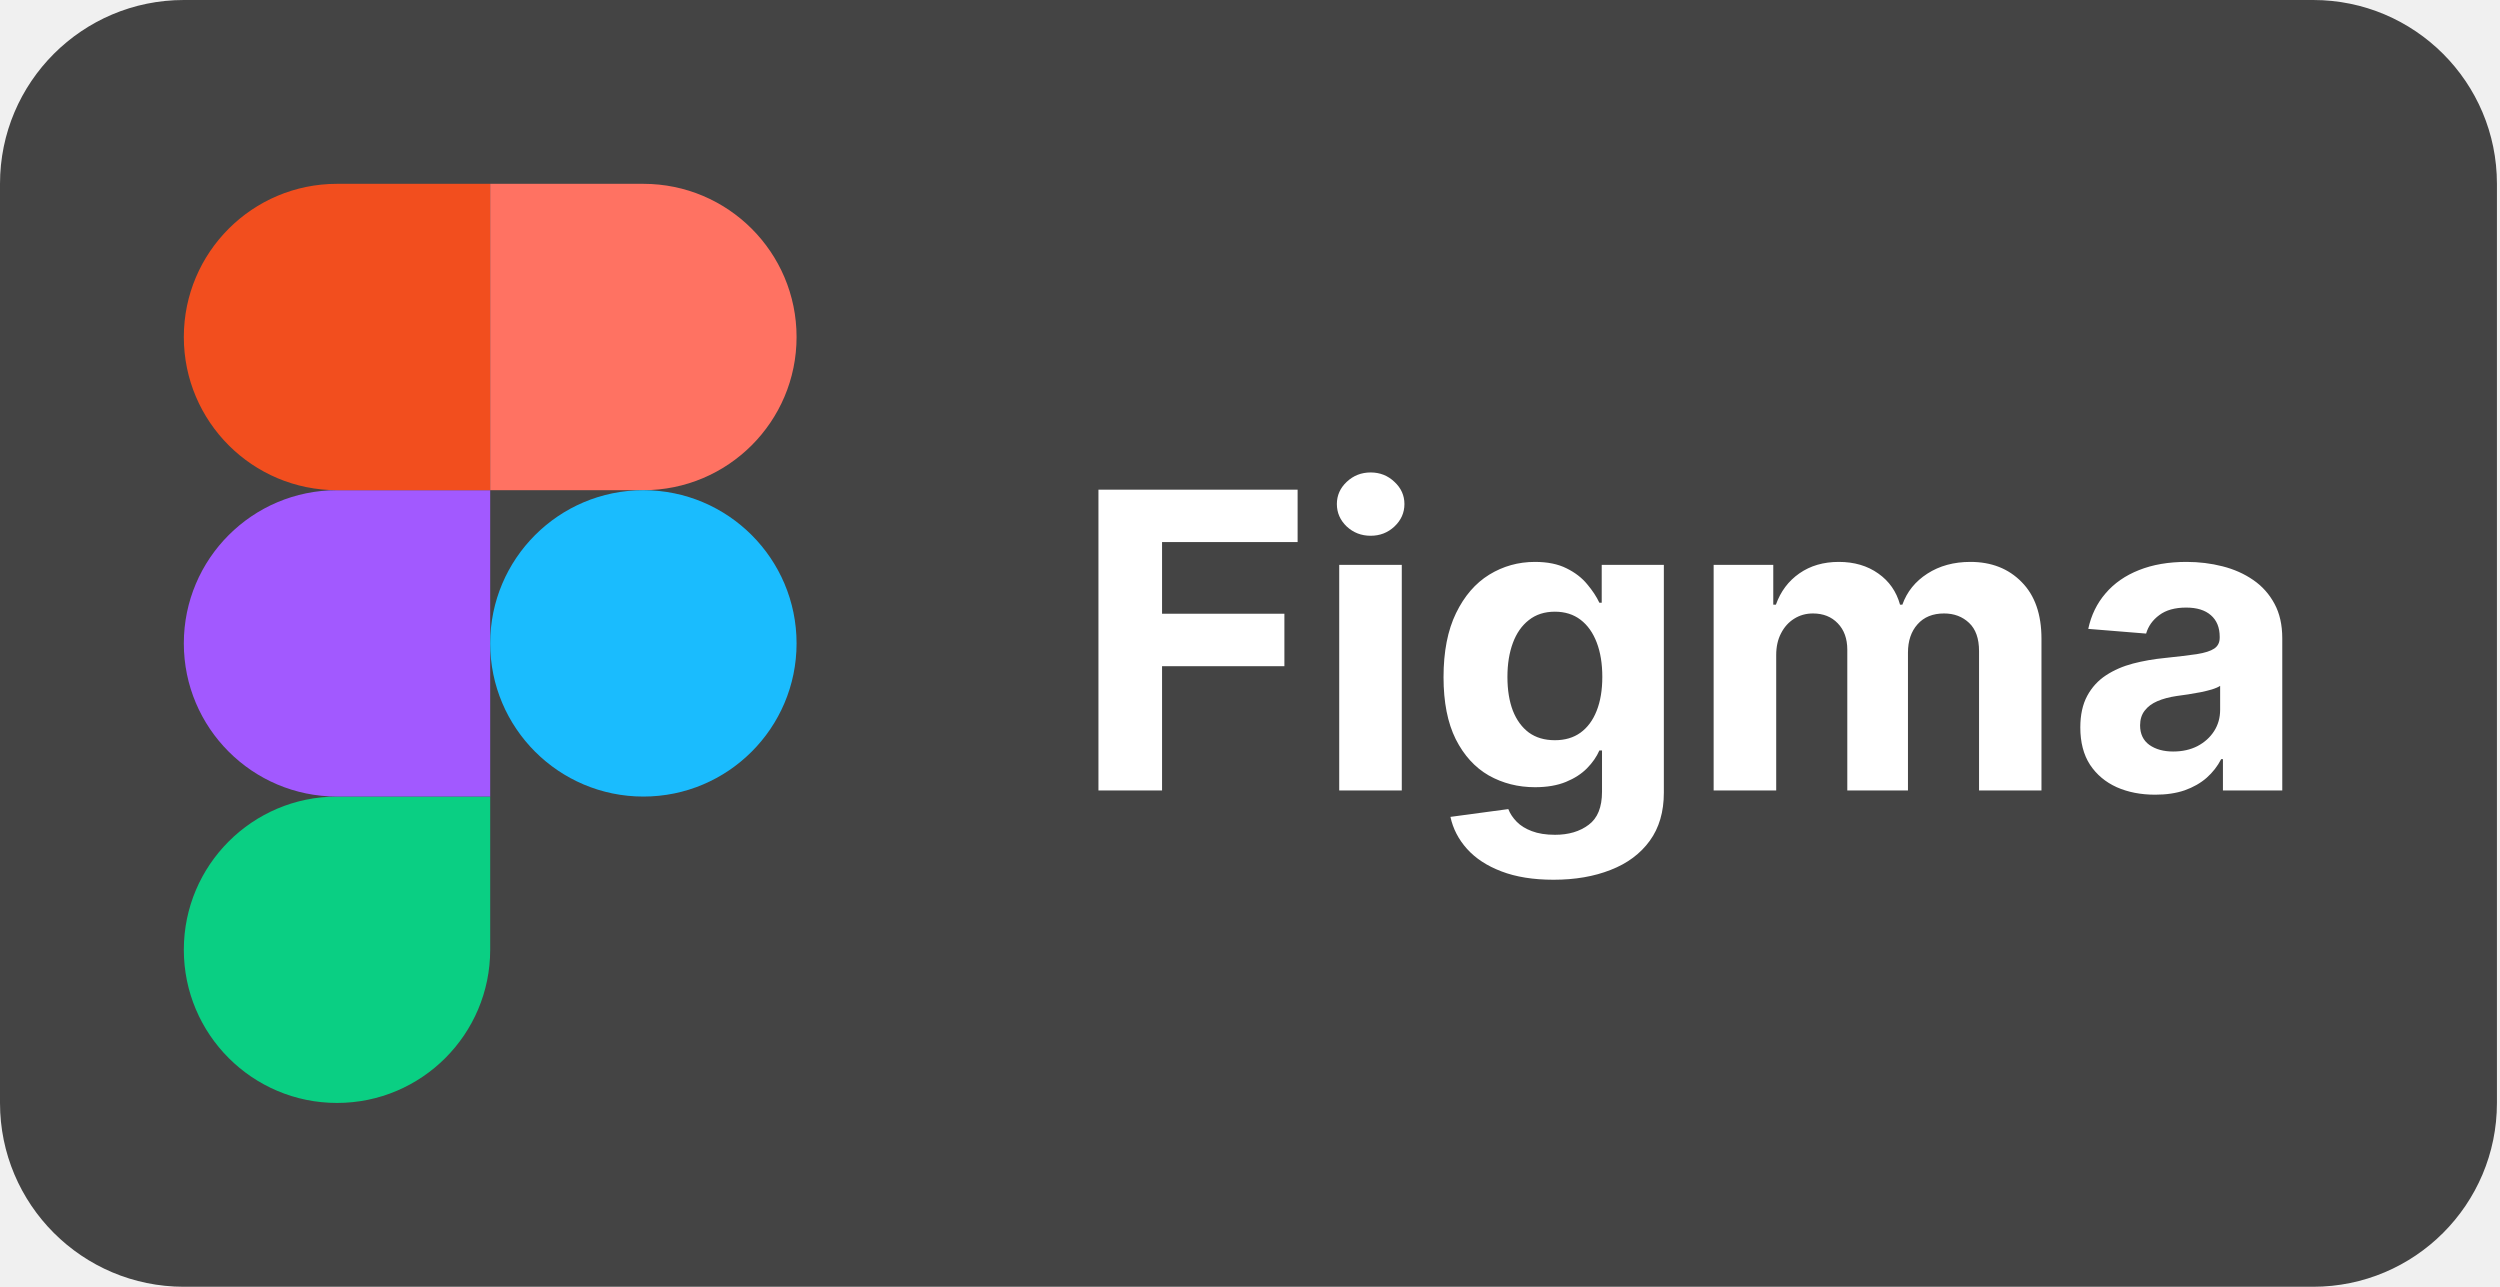
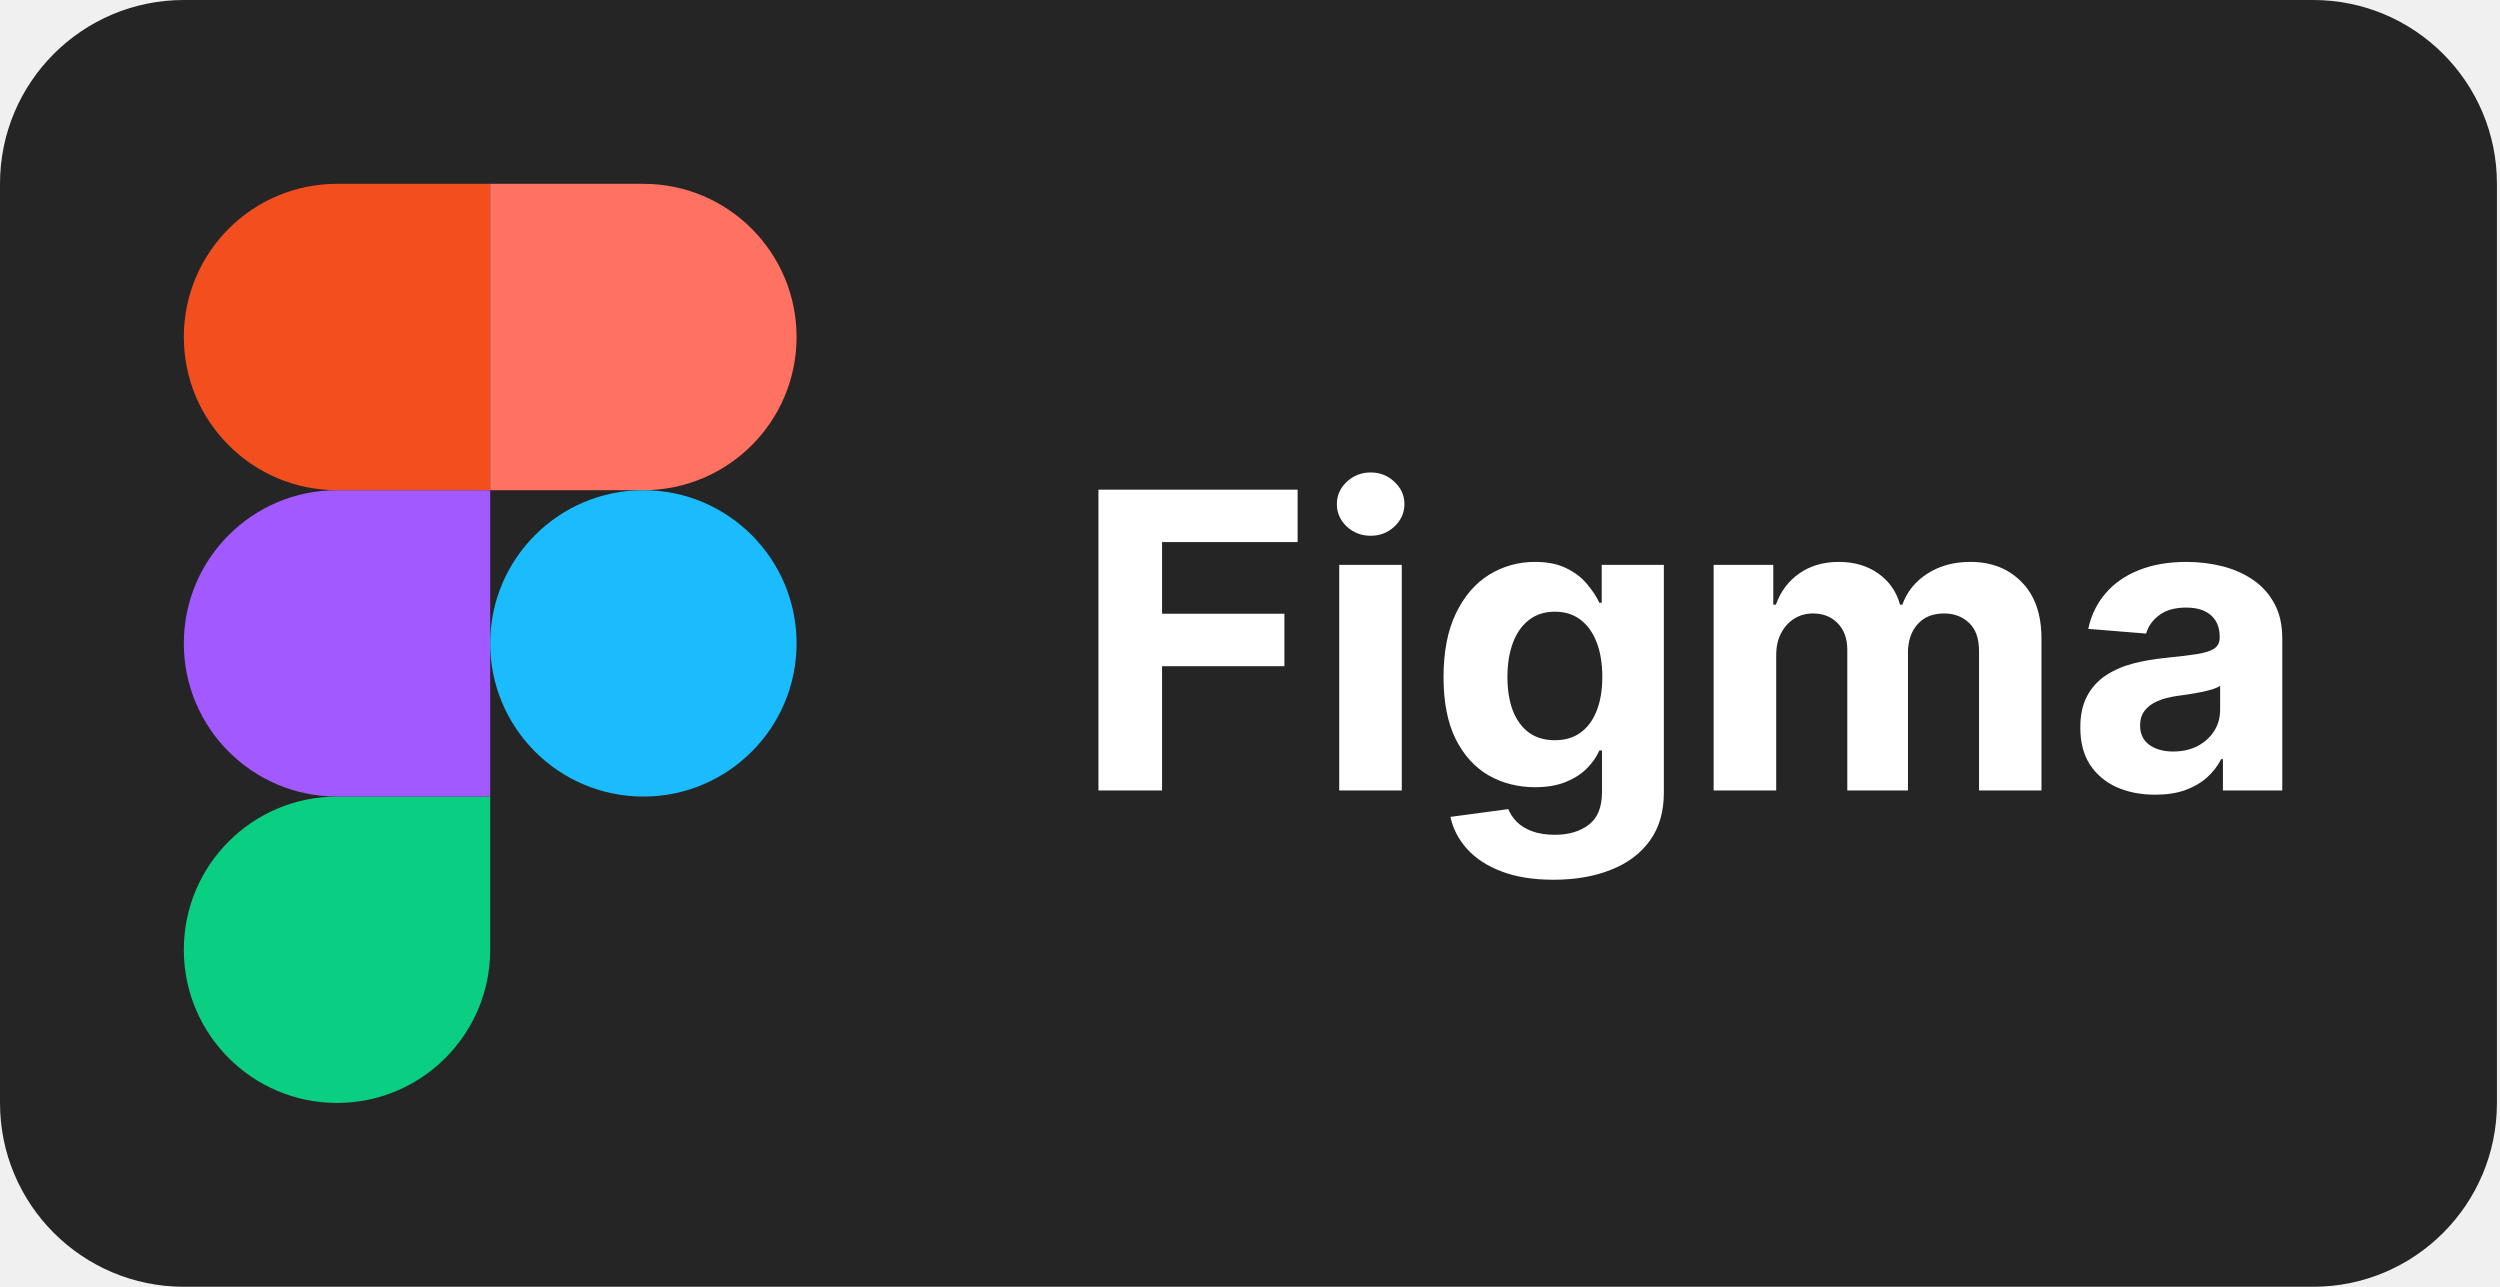
<svg xmlns="http://www.w3.org/2000/svg" width="272" height="140" viewBox="0 0 272 140" fill="none">
-   <rect width="271.667" height="140" rx="20" fill="#444444" />
+   <rect width="271.667" height="140" rx="20" fill="#252525" />
  <path d="M36.667 120C45.867 120 53.333 112.533 53.333 103.333V86.666H36.667C27.467 86.666 20 94.133 20 103.333C20 112.533 27.467 120 36.667 120Z" fill="#0ACF83" />
  <path d="M20 69.999C20 60.799 27.467 53.333 36.667 53.333H53.333V86.666H36.667C27.467 86.666 20 79.199 20 69.999Z" fill="#A259FF" />
  <path d="M20 36.666C20 27.466 27.467 20 36.667 20H53.333V53.333H36.667C27.467 53.333 20 45.866 20 36.666Z" fill="#F24E1E" />
  <path d="M53.333 20H70C79.2 20 86.667 27.466 86.667 36.666C86.667 45.866 79.2 53.333 70 53.333L53.333 53.333V20Z" fill="#FF7262" />
  <path d="M86.667 69.999C86.667 79.199 79.2 86.666 70 86.666C60.8 86.666 53.333 79.199 53.333 69.999C53.333 60.799 60.8 53.333 70 53.333C79.2 53.333 86.667 60.799 86.667 69.999Z" fill="#1ABCFE" />
  <path d="M119.511 86V53.273H141.18V58.978H126.431V66.776H139.742V72.481H126.431V86H119.511ZM145.707 86V61.455H152.514V86H145.707ZM149.126 58.291C148.114 58.291 147.246 57.955 146.522 57.284C145.808 56.602 145.451 55.787 145.451 54.839C145.451 53.901 145.808 53.097 146.522 52.426C147.246 51.744 148.114 51.403 149.126 51.403C150.138 51.403 151.001 51.744 151.715 52.426C152.44 53.097 152.802 53.901 152.802 54.839C152.802 55.787 152.44 56.602 151.715 57.284C151.001 57.955 150.138 58.291 149.126 58.291ZM169.026 95.716C166.82 95.716 164.929 95.412 163.353 94.805C161.787 94.209 160.54 93.394 159.613 92.36C158.686 91.327 158.085 90.165 157.808 88.876L164.104 88.029C164.295 88.519 164.599 88.978 165.015 89.404C165.43 89.83 165.979 90.171 166.661 90.427C167.353 90.693 168.195 90.826 169.185 90.826C170.666 90.826 171.886 90.464 172.845 89.739C173.814 89.026 174.299 87.827 174.299 86.144V81.653H174.011C173.713 82.335 173.266 82.98 172.669 83.587C172.072 84.194 171.305 84.69 170.368 85.073C169.43 85.457 168.312 85.648 167.012 85.648C165.169 85.648 163.491 85.222 161.978 84.37C160.476 83.507 159.278 82.191 158.383 80.423C157.499 78.644 157.056 76.396 157.056 73.679C157.056 70.899 157.509 68.576 158.415 66.712C159.32 64.848 160.524 63.452 162.026 62.525C163.539 61.598 165.196 61.135 166.996 61.135C168.37 61.135 169.521 61.369 170.448 61.838C171.375 62.296 172.12 62.871 172.685 63.564C173.26 64.246 173.702 64.917 174.011 65.577H174.267V61.455H181.027V86.24C181.027 88.328 180.515 90.075 179.493 91.481C178.47 92.887 177.053 93.942 175.242 94.645C173.441 95.359 171.369 95.716 169.026 95.716ZM169.169 80.535C170.267 80.535 171.194 80.263 171.95 79.72C172.717 79.166 173.303 78.377 173.708 77.355C174.123 76.321 174.331 75.086 174.331 73.647C174.331 72.209 174.129 70.963 173.724 69.908C173.319 68.843 172.733 68.017 171.966 67.431C171.199 66.845 170.267 66.552 169.169 66.552C168.051 66.552 167.108 66.856 166.341 67.463C165.574 68.06 164.993 68.891 164.599 69.956C164.205 71.021 164.008 72.252 164.008 73.647C164.008 75.064 164.205 76.289 164.599 77.323C165.004 78.346 165.585 79.139 166.341 79.704C167.108 80.258 168.051 80.535 169.169 80.535ZM186.444 86V61.455H192.932V65.785H193.219C193.731 64.347 194.583 63.212 195.776 62.381C196.969 61.55 198.397 61.135 200.059 61.135C201.742 61.135 203.175 61.556 204.358 62.397C205.54 63.228 206.329 64.358 206.723 65.785H206.978C207.479 64.379 208.385 63.255 209.695 62.413C211.016 61.561 212.577 61.135 214.377 61.135C216.668 61.135 218.527 61.865 219.954 63.324C221.392 64.773 222.112 66.829 222.112 69.493V86H215.32V70.835C215.32 69.471 214.958 68.448 214.233 67.767C213.509 67.085 212.603 66.744 211.517 66.744C210.281 66.744 209.317 67.138 208.624 67.927C207.932 68.704 207.586 69.732 207.586 71.011V86H200.986V70.691C200.986 69.487 200.64 68.528 199.947 67.815C199.265 67.101 198.365 66.744 197.246 66.744C196.49 66.744 195.808 66.936 195.201 67.319C194.604 67.692 194.13 68.219 193.779 68.901C193.427 69.572 193.251 70.361 193.251 71.266V86H186.444ZM234.488 86.463C232.922 86.463 231.526 86.192 230.301 85.648C229.076 85.094 228.107 84.279 227.393 83.204C226.69 82.117 226.338 80.764 226.338 79.144C226.338 77.781 226.589 76.636 227.089 75.709C227.59 74.782 228.272 74.036 229.135 73.472C229.998 72.907 230.978 72.481 232.075 72.193C233.183 71.906 234.344 71.703 235.559 71.586C236.986 71.437 238.137 71.298 239.01 71.171C239.884 71.032 240.518 70.829 240.912 70.563C241.306 70.297 241.503 69.903 241.503 69.381V69.285C241.503 68.273 241.184 67.49 240.545 66.936C239.916 66.382 239.021 66.105 237.86 66.105C236.635 66.105 235.66 66.376 234.936 66.92C234.211 67.452 233.732 68.124 233.497 68.933L227.201 68.422C227.521 66.93 228.149 65.641 229.087 64.555C230.024 63.457 231.234 62.616 232.714 62.03C234.206 61.433 235.932 61.135 237.892 61.135C239.256 61.135 240.561 61.295 241.807 61.614C243.064 61.934 244.177 62.429 245.147 63.1C246.127 63.772 246.899 64.635 247.464 65.689C248.029 66.733 248.311 67.985 248.311 69.445V86H241.855V82.596H241.663C241.269 83.363 240.742 84.04 240.081 84.626C239.421 85.201 238.627 85.654 237.7 85.984C236.773 86.304 235.703 86.463 234.488 86.463ZM236.438 81.765C237.439 81.765 238.323 81.568 239.09 81.174C239.857 80.769 240.459 80.226 240.896 79.544C241.333 78.862 241.551 78.09 241.551 77.227V74.622C241.338 74.761 241.045 74.888 240.672 75.006C240.31 75.112 239.9 75.213 239.442 75.309C238.984 75.394 238.526 75.474 238.068 75.549C237.61 75.613 237.194 75.671 236.821 75.725C236.022 75.842 235.324 76.028 234.728 76.284C234.131 76.54 233.668 76.886 233.338 77.323C233.007 77.749 232.842 78.282 232.842 78.921C232.842 79.848 233.178 80.556 233.849 81.046C234.531 81.526 235.394 81.765 236.438 81.765Z" fill="white" />
</svg>
